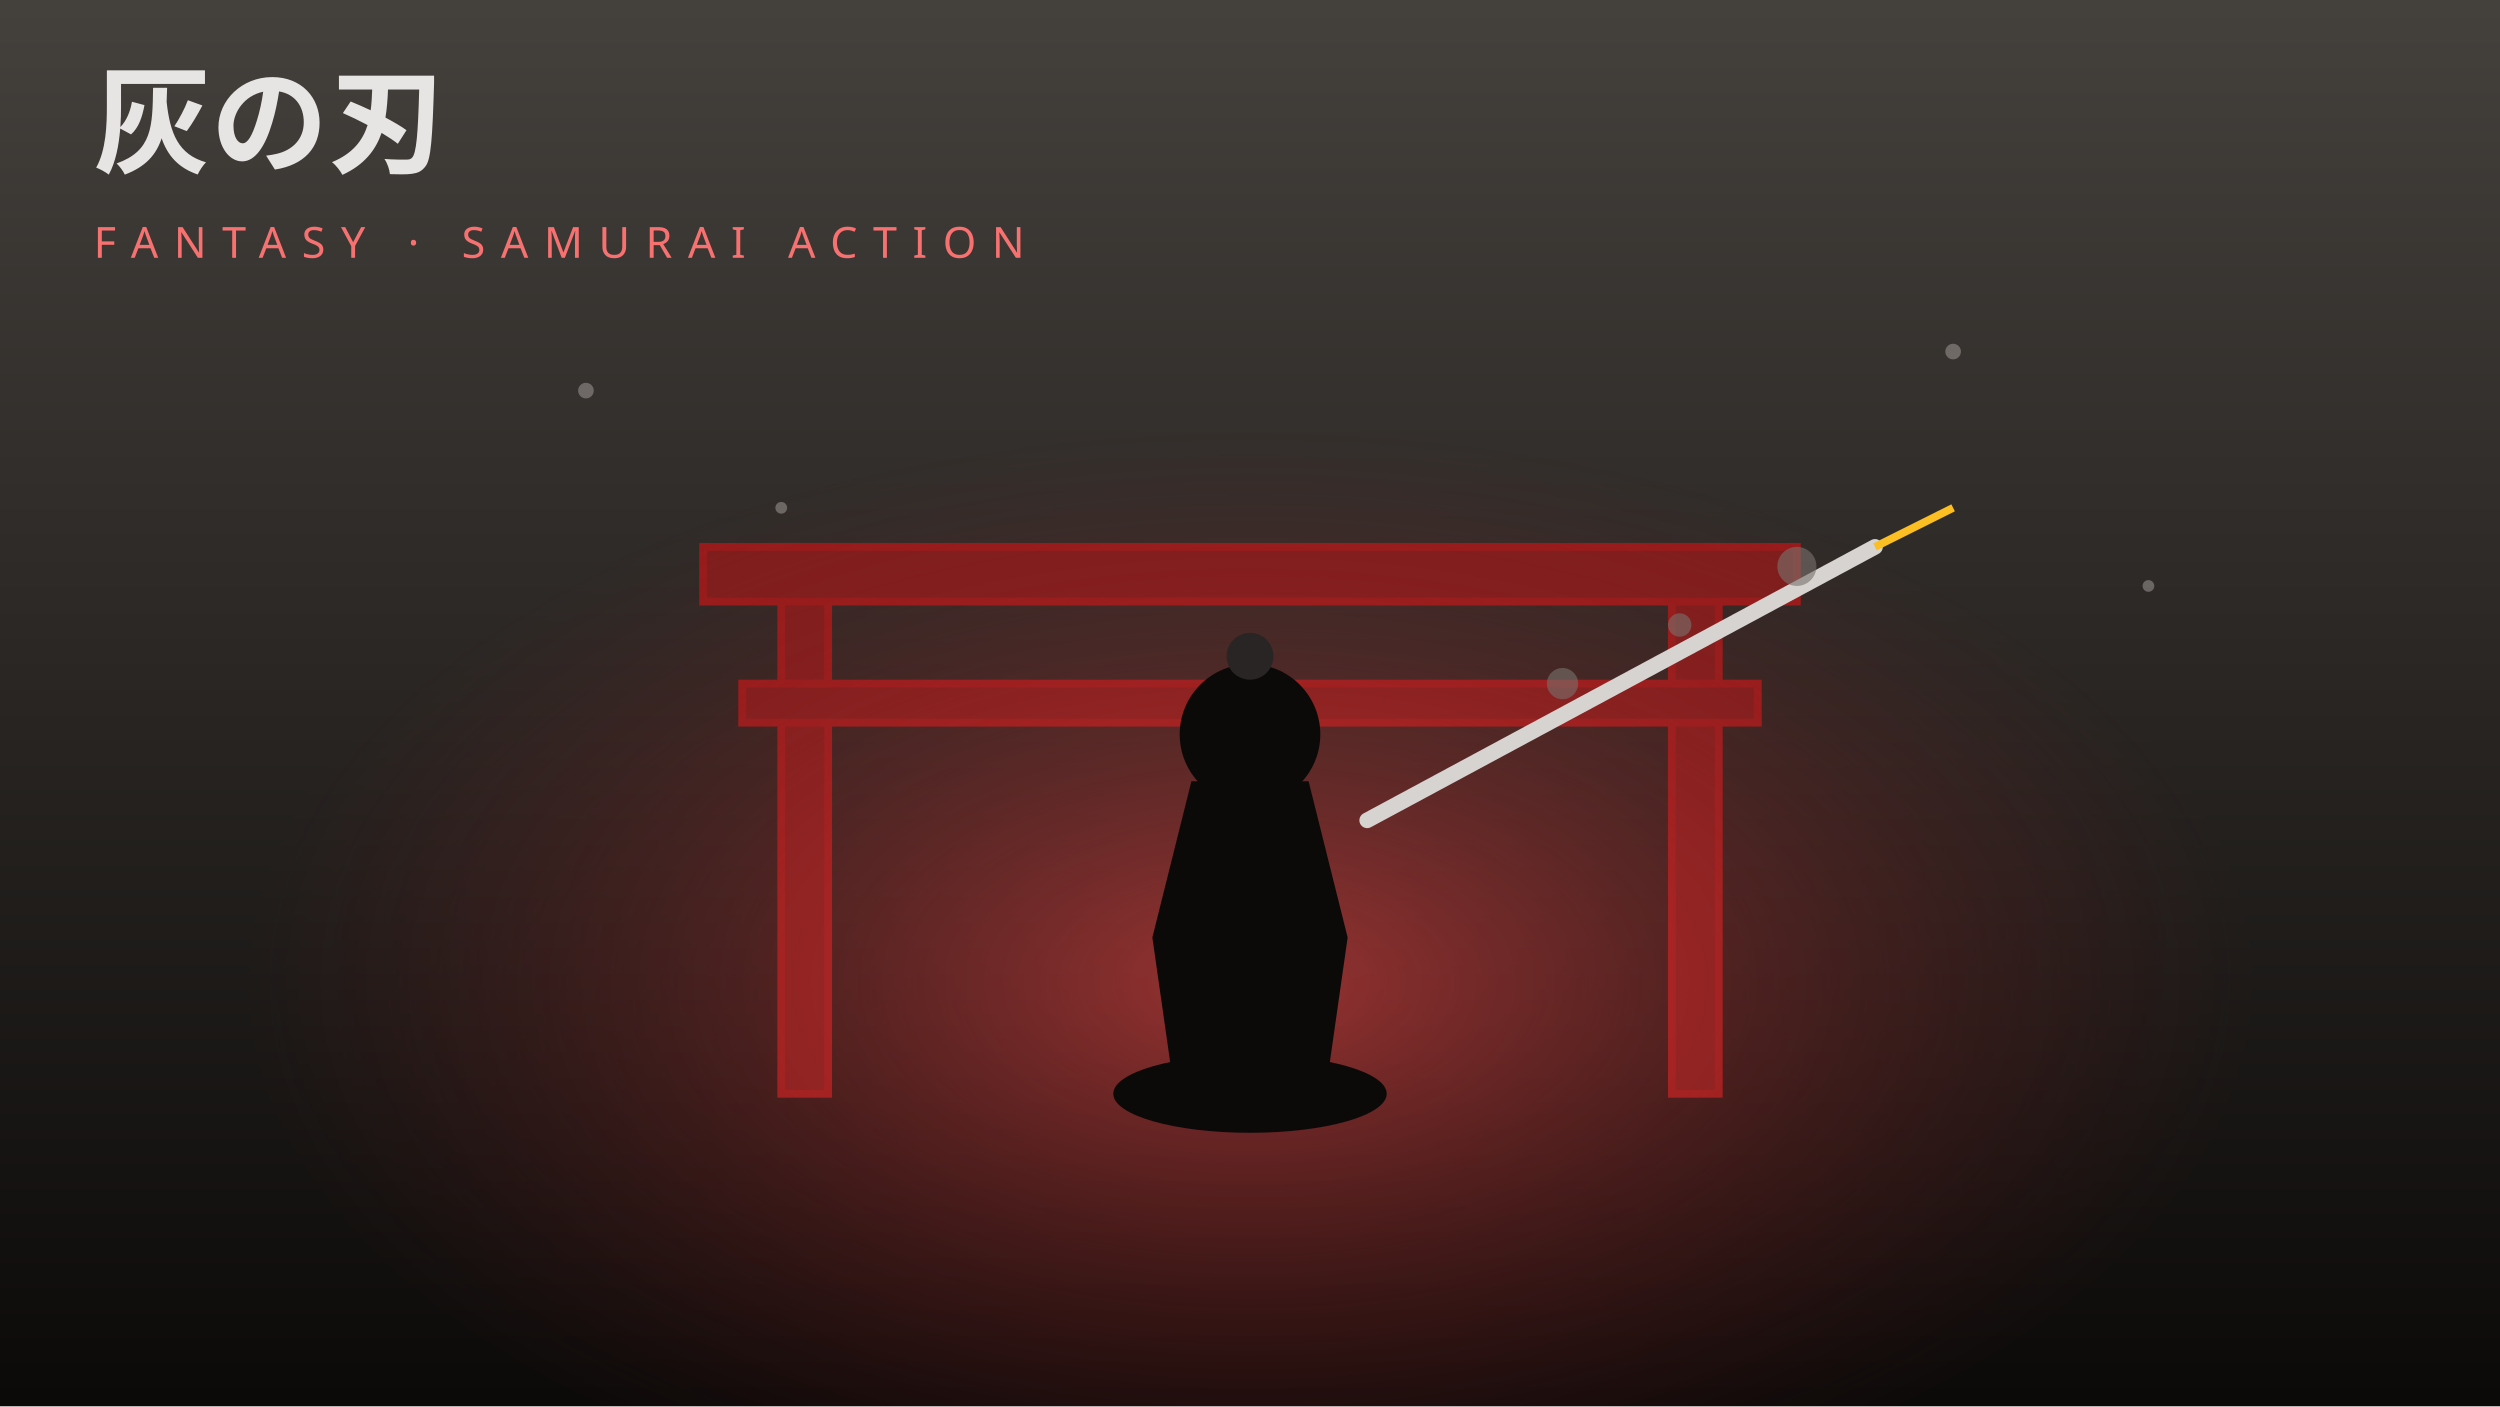
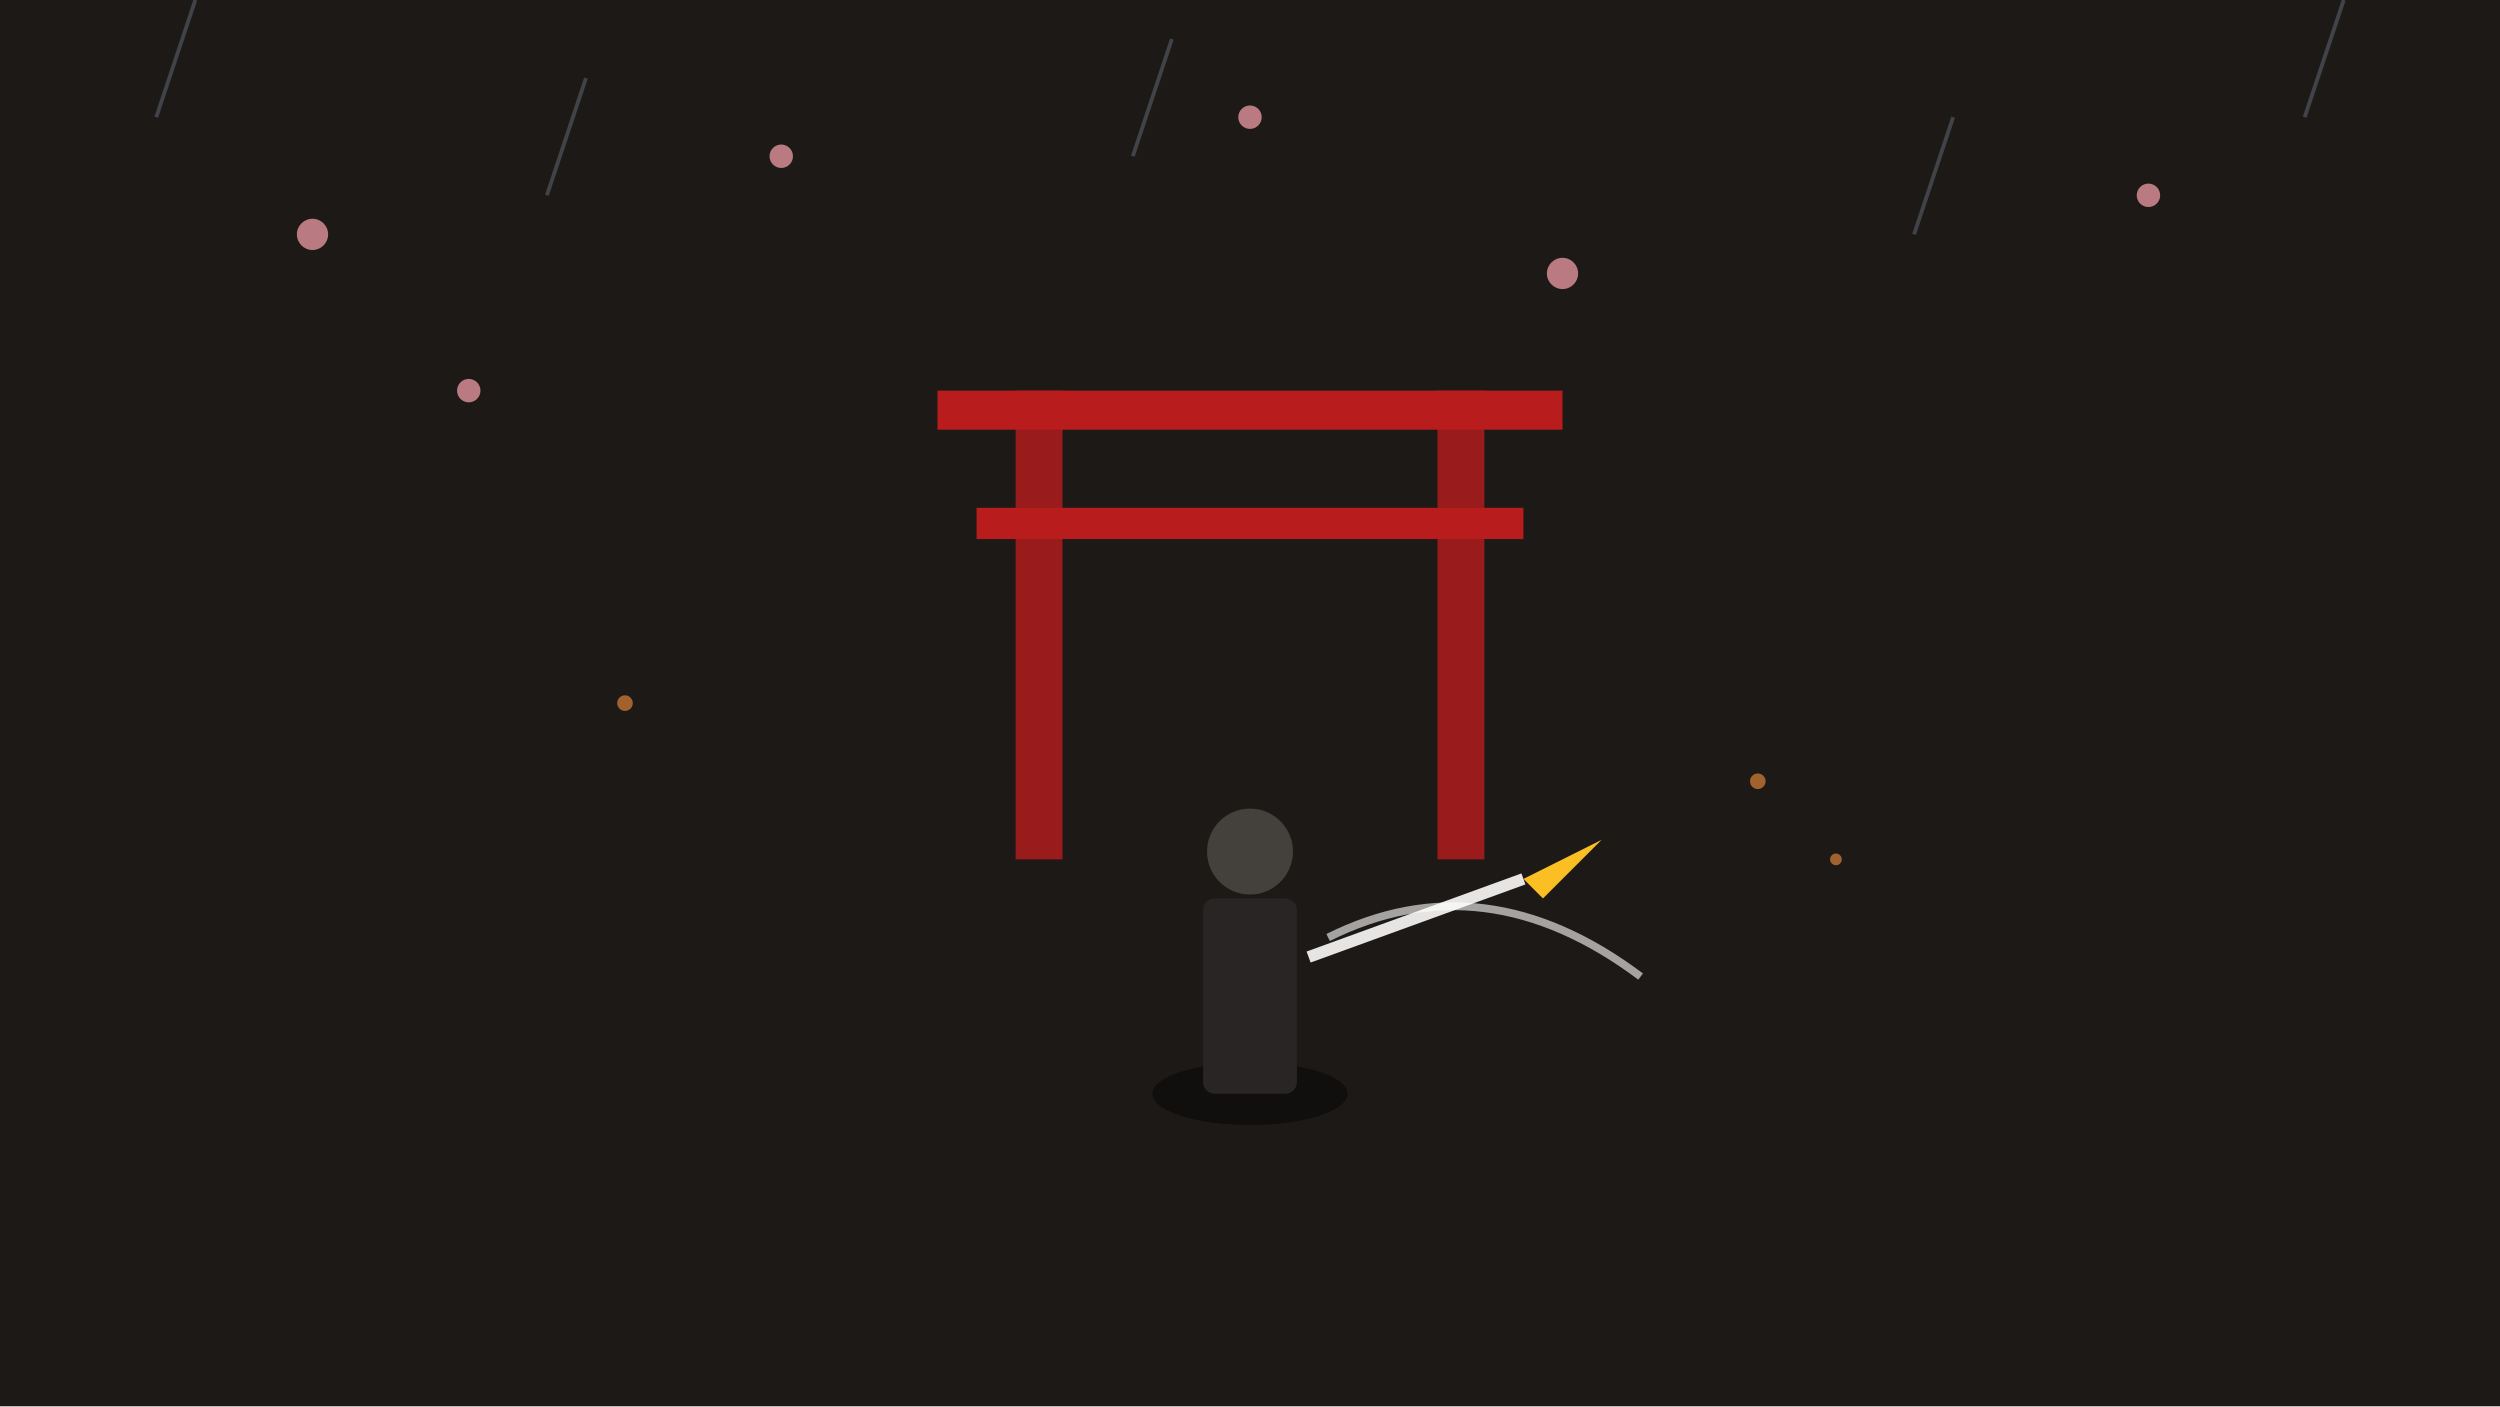
<svg xmlns="http://www.w3.org/2000/svg" width="640" height="360" viewBox="0 0 640 360">
-   <defs>
-     <linearGradient id="sky" x1="0" y1="0" x2="0" y2="1">
-       <stop offset="0%" stop-color="#44403c" />
-       <stop offset="100%" stop-color="#0c0a09" />
-     </linearGradient>
-     <radialGradient id="ember" cx="50%" cy="70%" r="40%">
-       <stop offset="0%" stop-color="#ef4444" stop-opacity="0.6" />
-       <stop offset="100%" stop-color="#7f1d1d" stop-opacity="0" />
-     </radialGradient>
-   </defs>
-   <rect width="640" height="360" fill="url(#sky)" />
-   <g fill="#7f1d1d" stroke="#991b1b" stroke-width="2">
-     <rect x="200" y="140" width="12" height="140" />
-     <rect x="428" y="140" width="12" height="140" />
-     <rect x="180" y="140" width="280" height="14" />
-     <rect x="190" y="175" width="260" height="10" />
+   <rect width="640" height="360" fill="#1c1917" />
+   <g stroke="#94a3b8" stroke-width="1" opacity="0.3">
+     <line x1="50" y1="0" x2="40" y2="30" />
+     <line x1="150" y1="20" x2="140" y2="50" />
+     <line x1="300" y1="10" x2="290" y2="40" />
+     <line x1="500" y1="30" x2="490" y2="60" />
+     <line x1="600" y1="0" x2="590" y2="30" />
  </g>
-   <rect width="640" height="360" fill="url(#ember)" />
-   <g fill="#0c0a09">
-     <ellipse cx="320" cy="280" rx="35" ry="10" />
-     <path d="M295 240 L305 200 L335 200 L345 240 L340 275 L300 275Z" />
-     <circle cx="320" cy="188" r="18" />
-     <circle cx="320" cy="168" r="6" fill="#292524" />
+   <g fill="#fda4af" opacity="0.7">
+     <circle cx="80" cy="60" r="4" />
+     <circle cx="200" cy="40" r="3" />
+     <circle cx="400" cy="70" r="4" />
+     <circle cx="550" cy="50" r="3" />
+     <circle cx="320" cy="30" r="3" />
+     <circle cx="120" cy="100" r="3" />
  </g>
-   <path d="M350 210 L480 140" stroke="#d6d3d1" stroke-width="4" stroke-linecap="round" />
-   <path d="M480 140 L500 130" stroke="#fbbf24" stroke-width="2" />
-   <g fill="#78716c" opacity="0.6">
-     <circle cx="400" cy="175" r="4" />
-     <circle cx="430" cy="160" r="3" />
-     <circle cx="460" cy="145" r="5" />
+   <rect x="260" y="100" width="12" height="120" fill="#991b1b" />
+   <rect x="368" y="100" width="12" height="120" fill="#991b1b" />
+   <rect x="240" y="100" width="160" height="10" fill="#b91c1c" />
+   <rect x="250" y="130" width="140" height="8" fill="#b91c1c" />
+   <g transform="translate(300,210)">
+     <ellipse cx="20" cy="70" rx="25" ry="8" fill="#000" opacity="0.4" />
+     <rect x="8" y="20" width="24" height="50" rx="3" fill="#292524" />
+     <circle cx="20" cy="8" r="11" fill="#44403c" />
+     <path d="M35 35 L90 15" stroke="#e7e5e4" stroke-width="3" />
+     <path d="M90 15 L110 5 L95 20Z" fill="#fbbf24" />
+     <path d="M40 30 Q80 10 120 40" fill="none" stroke="#fff" stroke-width="2" opacity="0.6" />
  </g>
-   <g fill="#a8a29e" opacity="0.5">
-     <circle cx="150" cy="100" r="2" />
-     <circle cx="200" cy="130" r="1.5" />
-     <circle cx="500" cy="90" r="2" />
-     <circle cx="550" cy="150" r="1.5" />
+   <g fill="#fb923c" opacity="0.6">
+     <circle cx="450" cy="200" r="2" />
+     <circle cx="470" cy="220" r="1.5" />
+     <circle cx="160" cy="180" r="2" />
  </g>
-   <text x="24" y="42" fill="#e7e5e4" font-family="serif" font-size="30" font-weight="bold">灰の刃</text>
-   <text x="24" y="66" fill="#f87171" font-family="sans-serif" font-size="11" letter-spacing="4">FANTASY · SAMURAI ACTION</text>
</svg>
